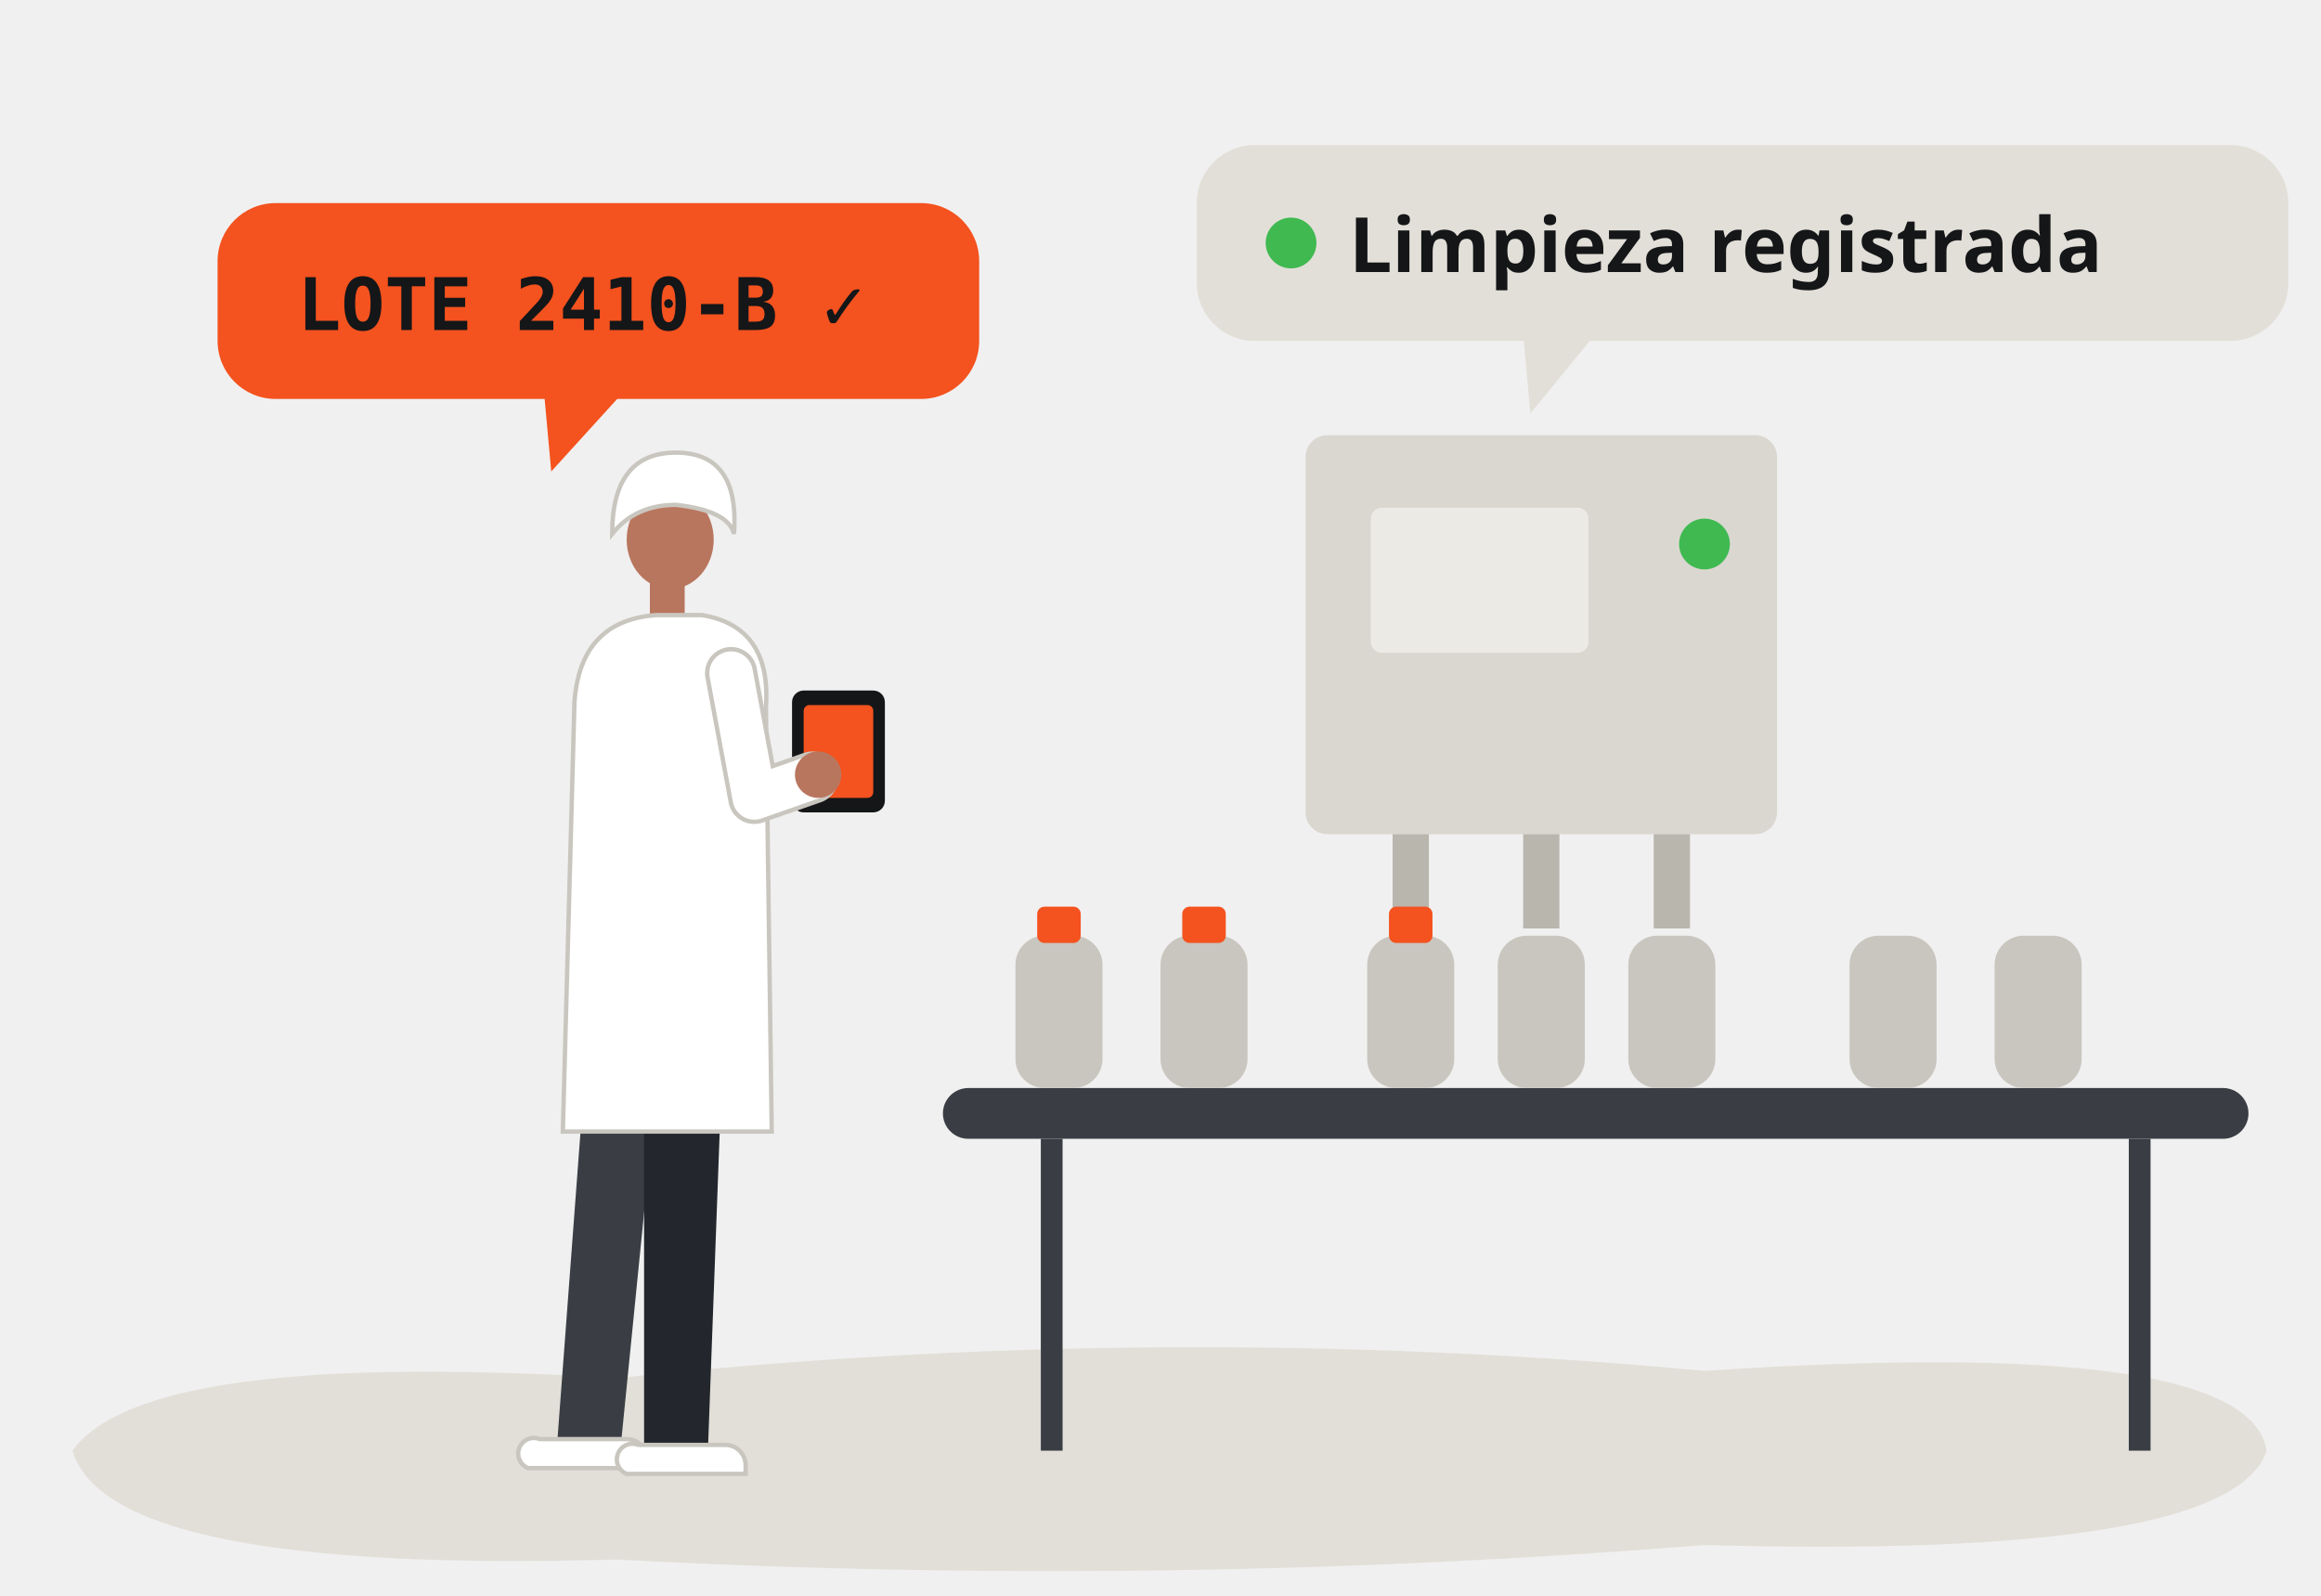
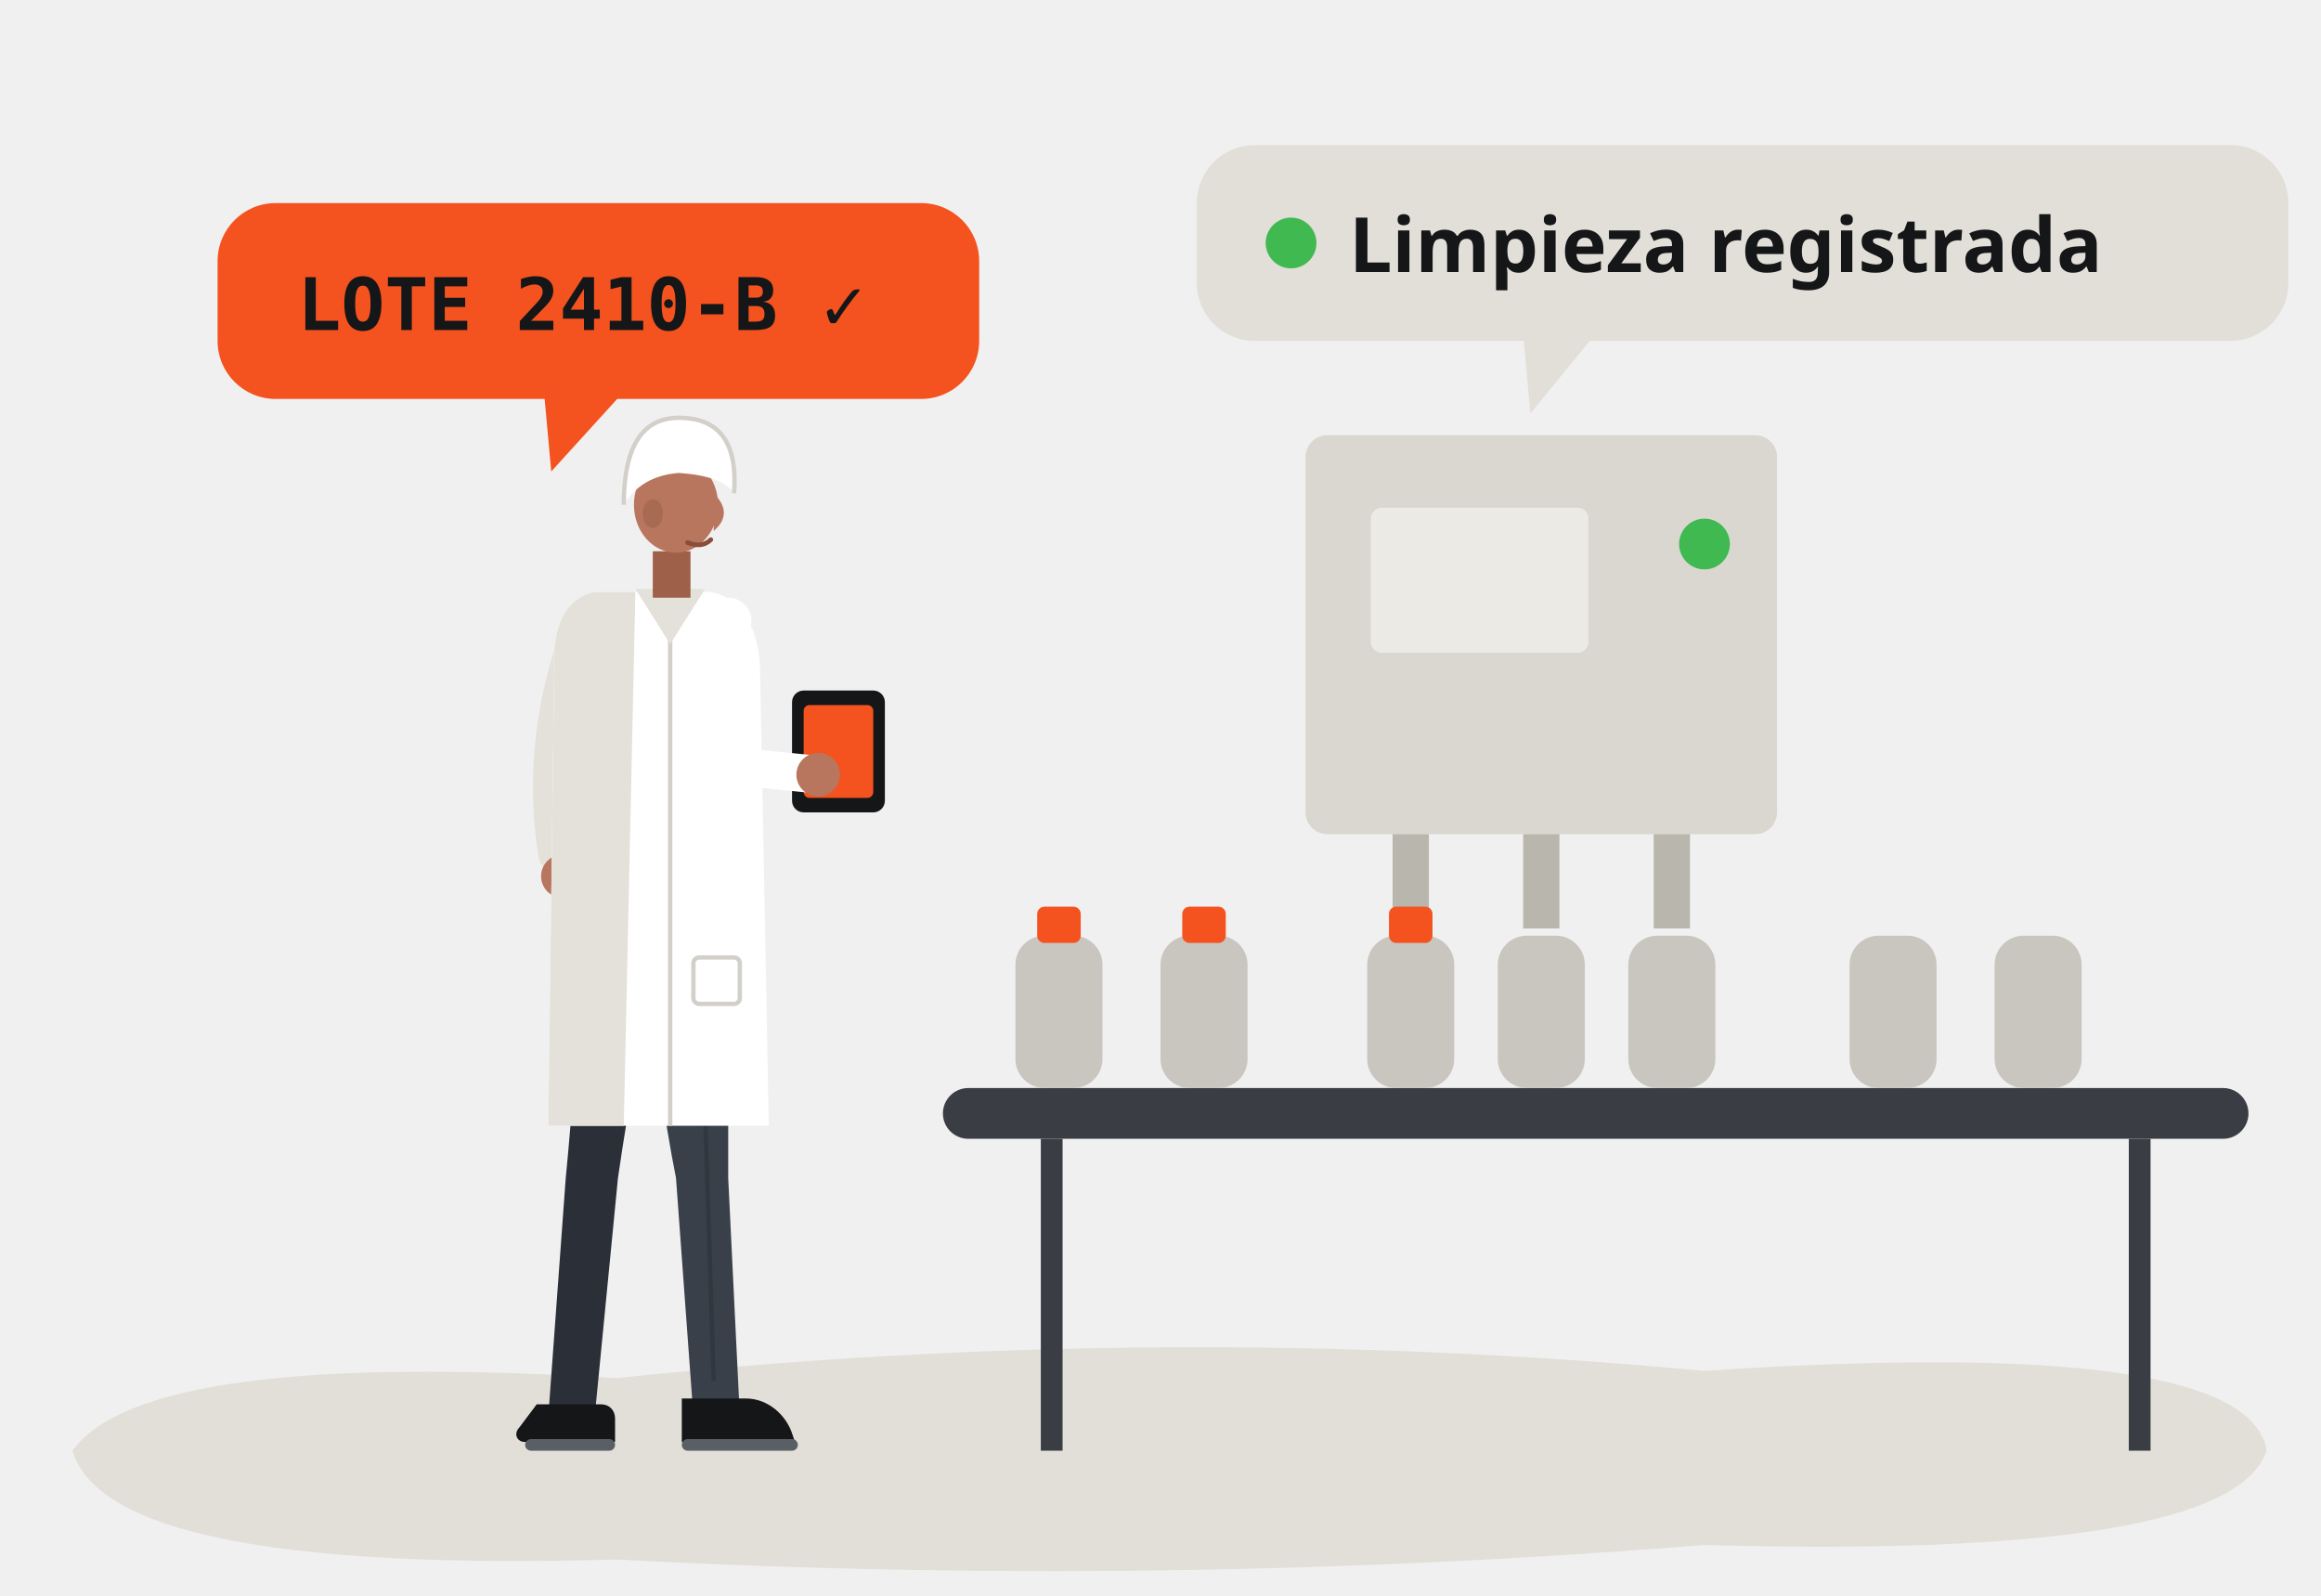
<svg xmlns="http://www.w3.org/2000/svg" viewBox="0 0 640 440" role="img" aria-label="Una operaria con bata y gorro junto a una línea de llenado de botellas registra el lote en la tablet">
  <path d="M20 400Q40 372 170 380Q320 364 470 378Q620 368 625 400Q615 430 470 426Q320 438 170 430Q30 434 20 400Z" fill="#E2DFD8" />
  <rect x="360" y="120" width="130" height="110" rx="6" fill="#DAD7D0" />
  <rect x="384" y="230" width="10" height="26" fill="#B9B6AE" />
  <rect x="420" y="230" width="10" height="26" fill="#B9B6AE" />
  <rect x="456" y="230" width="10" height="26" fill="#B9B6AE" />
  <rect x="378" y="140" width="60" height="40" rx="3" fill="#ECEAE5" />
  <circle cx="470" cy="150" r="7" fill="#3FB950" />
  <rect x="260" y="300" width="360" height="14" rx="7" fill="#3A3E44" />
  <path d="M290 314V400M590 314V400" stroke="#3A3E44" stroke-width="6" />
  <rect x="280" y="258" width="24" height="42" rx="8" fill="#C9C6BF" />
  <rect x="286" y="250" width="12" height="10" rx="2" fill="#F4521E" />
  <rect x="320" y="258" width="24" height="42" rx="8" fill="#C9C6BF" />
  <rect x="326" y="250" width="12" height="10" rx="2" fill="#F4521E" />
  <rect x="377" y="258" width="24" height="42" rx="8" fill="#C9C6BF" />
  <rect x="383" y="250" width="12" height="10" rx="2" fill="#F4521E" />
  <rect x="413" y="258" width="24" height="42" rx="8" fill="#C9C6BF" />
  <rect x="449" y="258" width="24" height="42" rx="8" fill="#C9C6BF" />
  <rect x="510" y="258" width="24" height="42" rx="8" fill="#C9C6BF" />
  <rect x="550" y="258" width="24" height="42" rx="8" fill="#C9C6BF" />
  <g transform="translate(180 400) scale(0.8)">
-     <path d="M-21 -162L5 -162L-11 -2L-33 -2Z" fill="#3A3E44" />
-     <path d="M-3 -162L25 -162L19 0L-3 0Z" fill="#23272D" />
-     <path d="M-39 -4h30a7 7 0 0 1 7 7v3h-41a4 4 0 0 1 4-10z" fill="#FFFFFF" stroke="#C9C6BF" stroke-width="1.5" />
-     <path d="M-5 -2h30a7 7 0 0 1 7 7v3h-41a4 4 0 0 1 4-10z" fill="#FFFFFF" stroke="#C9C6BF" stroke-width="1.5" />
-     <rect x="-1" y="-300" width="12" height="16" fill="#B9765E" />
-     <path d="M-27 -258Q-25 -286 1 -288L17 -288Q41 -284 39 -256L41 -110L-31 -110Z" fill="#FFFFFF" stroke="#C9C6BF" stroke-width="1.5" />
+     <path d="M-24 -182C-26 -142 -28 -114 -30 -94L-36 -12H-20L-12 -94C-8 -122 -2 -152 2 -182Z" fill="#2B3038" />
+     <path d="M-4 -182C0 -142 4 -114 8 -94L14 -12H30L26 -94C26 -130 26 -158 26 -182Z" fill="#3A4049" />
+     <path d="M17 -150L21 -24" stroke="#2B3038" stroke-width="1.5" opacity=".6" />
+     <path d="M-40 -16h22c3 0 5 2 5 5v8h-31c-3 0-4-3-2-5z" fill="#141618" />
+     <rect x="-44" y="-4" width="31" height="4" rx="2" fill="#5A5F66" />
+     <path d="M10 -18h22c8 0 14 6 16 12l1 3H10z" fill="#141618" />
+     <rect x="10" y="-4" width="40" height="4" rx="2" fill="#5A5F66" />
+     <path d="M-24 -282Q-38 -244 -32 -206" fill="none" stroke="#E4E1DA" stroke-width="15" stroke-linecap="round" />
+     <circle cx="-31" cy="-198" r="7.5" fill="#B9765E" />
+     <path d="M-20 -296C-30 -294 -35 -284 -34 -268L-36 -112H40L37 -268C37 -284 30 -294 20 -296Z" fill="#FFFFFF" />
+     <path d="M-20 -296C-30 -294 -35 -284 -34 -268L-36 -112H-10L-6 -296Z" fill="#E4E1DA" />
+     <path d="M6 -294V-112" stroke="#D3D0C9" stroke-width="1.5" />
+     <path d="M-6 -297L6 -278L18 -297Z" fill="#E4E1DA" />
+     <rect x="14" y="-170" width="16" height="16" rx="2" fill="none" stroke="#D3D0C9" stroke-width="1.5" />
+     <path d="M0 -310h13v16H0z" fill="#9E6049" />
+     <ellipse cx="8" cy="-326" rx="14.5" ry="16.5" fill="#B9765E" />
+     <path d="M21 -330Q28 -323 21 -317Z" fill="#B9765E" />
+     <ellipse cx="0" cy="-323" rx="3.5" ry="5" fill="#A86A53" />
+     <path d="M12 -313Q17 -311 20 -314" fill="none" stroke="#8A4E3A" stroke-width="1.6" stroke-linecap="round" />
+     <path d="M-10 -326Q-10 -356 9 -356Q30 -356 28 -330Q24 -336 9 -337Q-4 -336 -10 -326Z" fill="#FFFFFF" />
+     <path d="M-10 -326Q-10 -356 9 -356Q30 -356 28 -330" fill="none" stroke="#D3D0C9" stroke-width="1.5" />
    <rect x="48" y="-262" width="32" height="42" rx="4" fill="#141618" />
    <rect x="52" y="-257" width="24" height="32" rx="2" fill="#F4521E" />
-     <path d="M27 -268L35 -225L55 -232" fill="none" stroke="#C9C6BF" stroke-width="18" stroke-linecap="round" stroke-linejoin="round" />
-     <path d="M27 -268L35 -225L55 -232" fill="none" stroke="#FFFFFF" stroke-width="15" stroke-linecap="round" stroke-linejoin="round" />
-     <circle cx="57" cy="-233" r="8" fill="#B9765E" />
-     <ellipse cx="6" cy="-314" rx="15" ry="17" fill="#B9765E" />
-     <path d="M-14 -316Q-14 -344 8 -344Q30 -344 28 -316Q26 -324 8 -326Q-6 -326 -14 -316Z" fill="#FFFFFF" stroke="#C9C6BF" stroke-width="1.5" />
+     <path d="M26 -286L17 -237" fill="none" stroke="#FFFFFF" stroke-width="16" stroke-linecap="round" />
+     <path d="M17 -237L57 -233" fill="none" stroke="#FFFFFF" stroke-width="13" stroke-linecap="round" />
+     <circle cx="57" cy="-233" r="7.5" fill="#B9765E" />
  </g>
  <rect x="60" y="56" width="210" height="54" rx="16" fill="#F4521E" />
  <path d="M150 108l2 22 20-22z" fill="#F4521E" />
  <text x="82" y="91" font-family="DM Mono, monospace" font-weight="600" font-size="20" fill="#141618">LOTE 2410-B ✓</text>
  <rect x="330" y="40" width="301" height="54" rx="16" fill="#E2DFD8" />
  <path d="M420 92l2 22 18-22z" fill="#E2DFD8" />
  <circle cx="356" cy="67" r="7" fill="#3FB950" />
  <text x="372" y="75" font-family="DM Sans, sans-serif" font-weight="700" font-size="21" fill="#141618">Limpieza registrada</text>
</svg>
